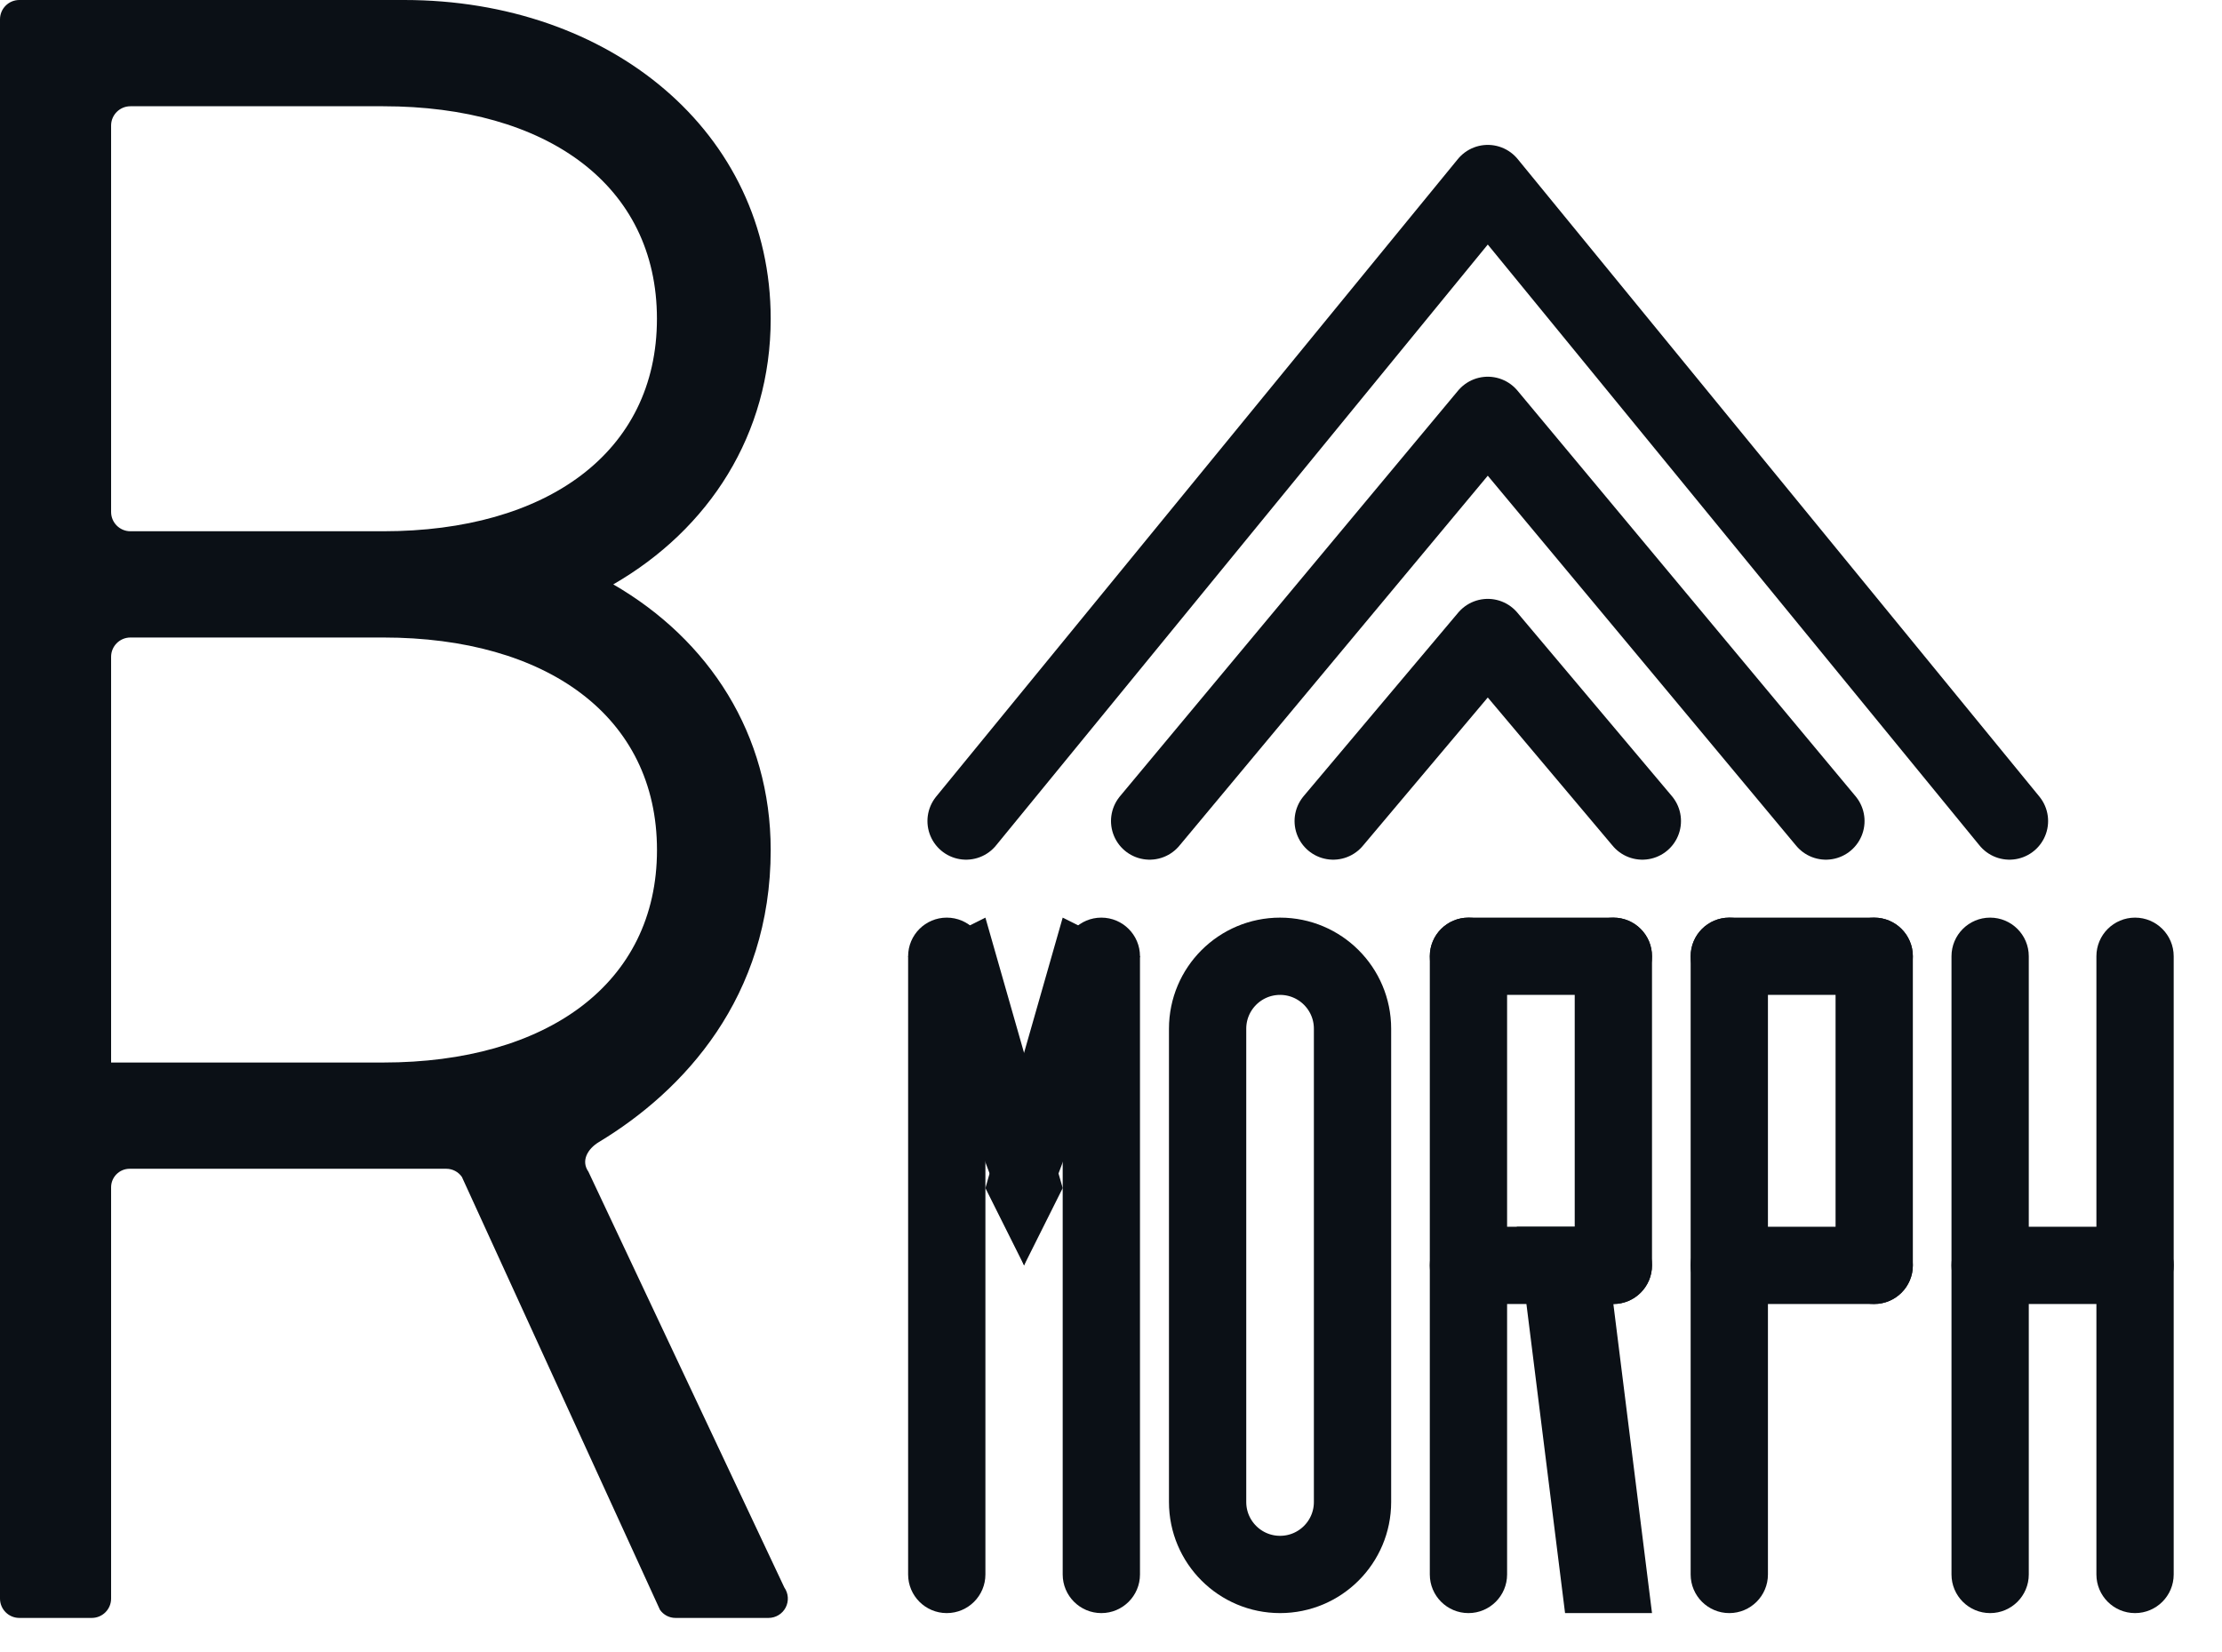
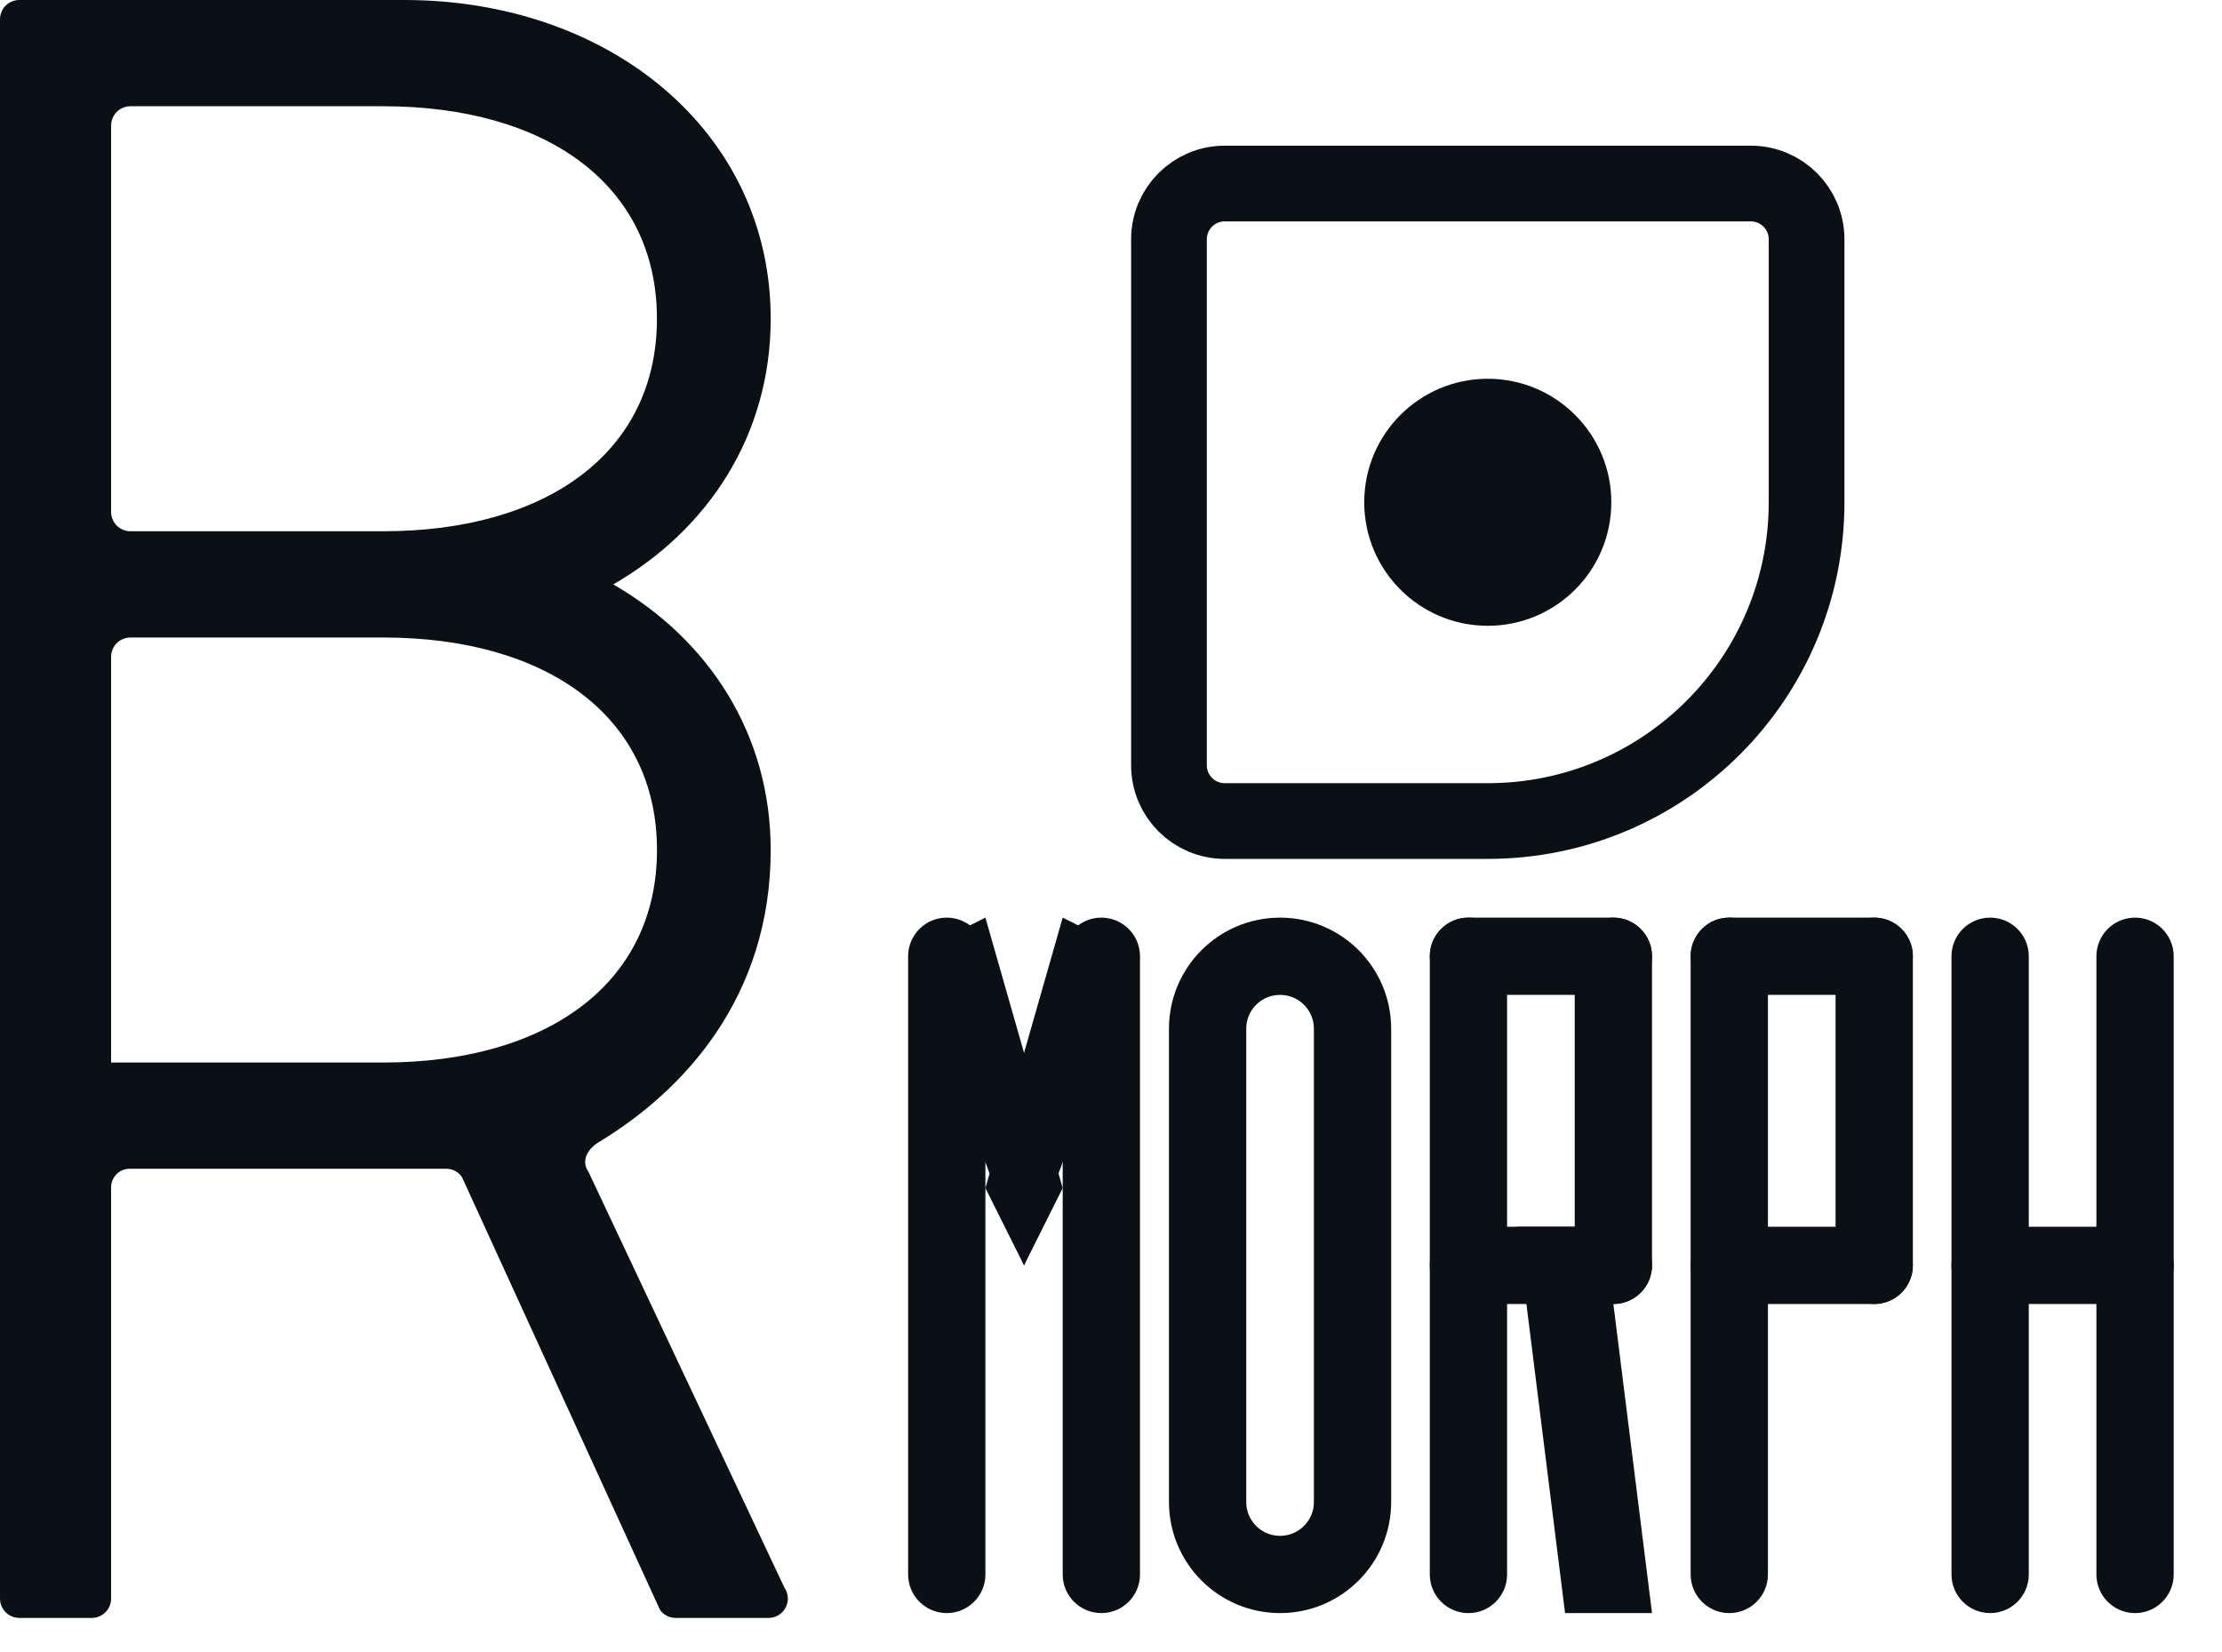
<svg xmlns="http://www.w3.org/2000/svg" viewBox="0 0 460 342">
  <path d="M159.55,176c0-23.95-12.76-43.53-32.59-55,19.83-11.43,32.59-31.09,32.59-55,0-38.69-33.29-66-75.87-66H4A4,4,0,0,0,0,4V331a4,4,0,0,0,4,4H19a4,4,0,0,0,4-4V245.83A3.84,3.84,0,0,1,26.83,242H92.4a3.93,3.93,0,0,1,3.22,1.69l41,89.62a3.9,3.9,0,0,0,3.21,1.69h19.27a4,4,0,0,0,3.28-6.29L121.81,242.6c-1.57-2.24-.18-4.71,2.17-6.13C141.54,225.88,159.55,206.48,159.55,176ZM23,26a4,4,0,0,1,4-4H79.36C113.11,22,136,38.27,136,66s-22.9,44-56.65,44H27a4,4,0,0,1-4-4ZM79.36,220H23V136a4,4,0,0,1,4-4H79.36c33.75,0,56.65,16.27,56.65,44S113.11,220,79.36,220Z" fill="#0B1016" fill-rule="evenodd" />
-   <path d="M200,170L308,38L416,170" fill="none" stroke="#0B1016" stroke-width="16" stroke-linecap="round" stroke-linejoin="round" />
-   <path d="M238,170L308,86L378,170" fill="none" stroke="#0B1016" stroke-width="16" stroke-linecap="round" stroke-linejoin="round" />
-   <path d="M276,170L308,132L340,170" fill="none" stroke="#0B1016" stroke-width="16" stroke-linecap="round" stroke-linejoin="round" />
+   <g id="morph-mark" transform="translate(202.40 -1.60) scale(0.4125)">
+     <path d="M96,124A28,28 0 0 1 124,96H388A28,28 0 0 1 416,124V256A160,160 0 0 1 256,416H124A28,28 0 0 1 96,388Z" fill="none" stroke="#0B1016" stroke-width="38" stroke-linejoin="round" />
+     <circle cx="256" cy="256" r="62" fill="#0B1016" />
+   </g>
  <rect x="188" y="190" width="16" height="144" rx="8" fill="#0B1016" />
  <rect x="220" y="190" width="16" height="144" rx="8" fill="#0B1016" />
  <path d="M188,198L204,190L220,246L212,262Z" fill="#0B1016" />
  <path d="M236,198L220,190L204,246L212,262Z" fill="#0B1016" />
  <rect x="250" y="198" width="30" height="128" rx="15" fill="none" stroke="#0B1016" stroke-width="16" />
  <rect x="296" y="190" width="16" height="144" rx="8" fill="#0B1016" />
  <rect x="296" y="190" width="46" height="16" rx="8" fill="#0B1016" />
  <rect x="296" y="254" width="46" height="16" rx="8" fill="#0B1016" />
  <rect x="326" y="190" width="16" height="80" rx="8" fill="#0B1016" />
  <path d="M314,254L332,254L342,334L324,334Z" fill="#0B1016" />
  <rect x="350" y="190" width="16" height="144" rx="8" fill="#0B1016" />
  <rect x="350" y="190" width="46" height="16" rx="8" fill="#0B1016" />
  <rect x="350" y="254" width="46" height="16" rx="8" fill="#0B1016" />
  <rect x="380" y="190" width="16" height="80" rx="8" fill="#0B1016" />
  <rect x="404" y="190" width="16" height="144" rx="8" fill="#0B1016" />
  <rect x="434" y="190" width="16" height="144" rx="8" fill="#0B1016" />
  <rect x="404" y="254" width="46" height="16" rx="8" fill="#0B1016" />
</svg>
